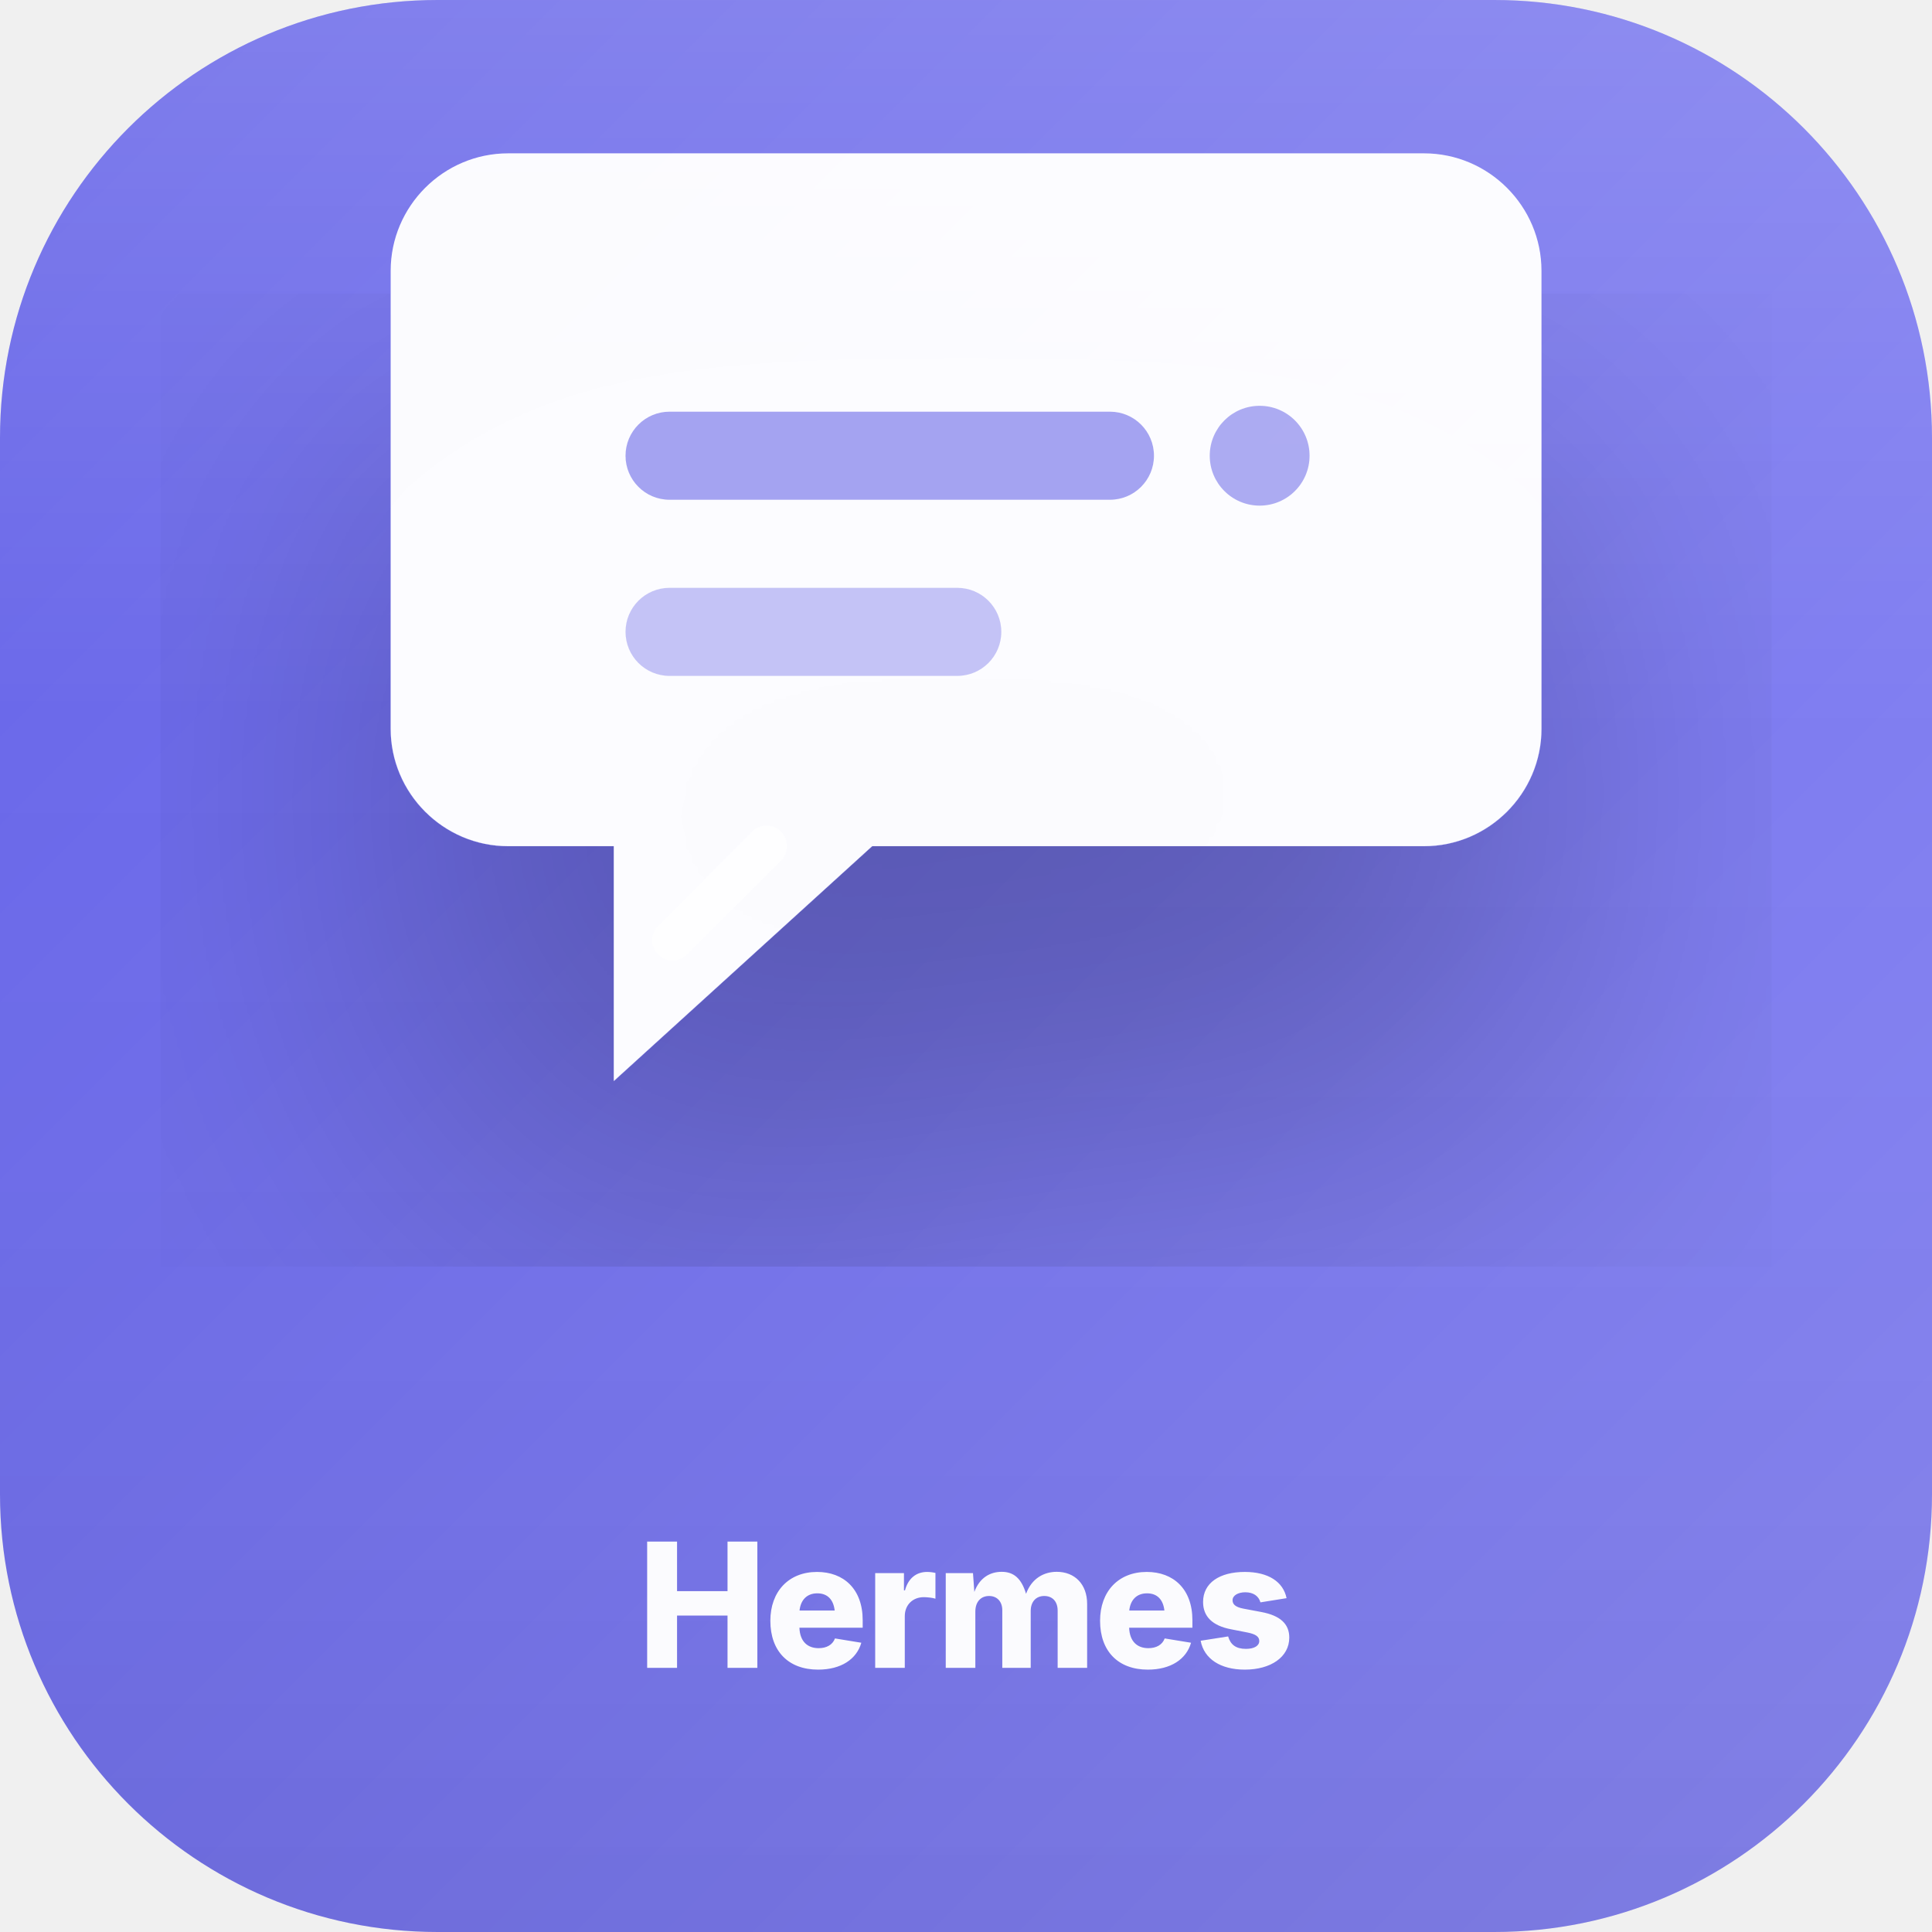
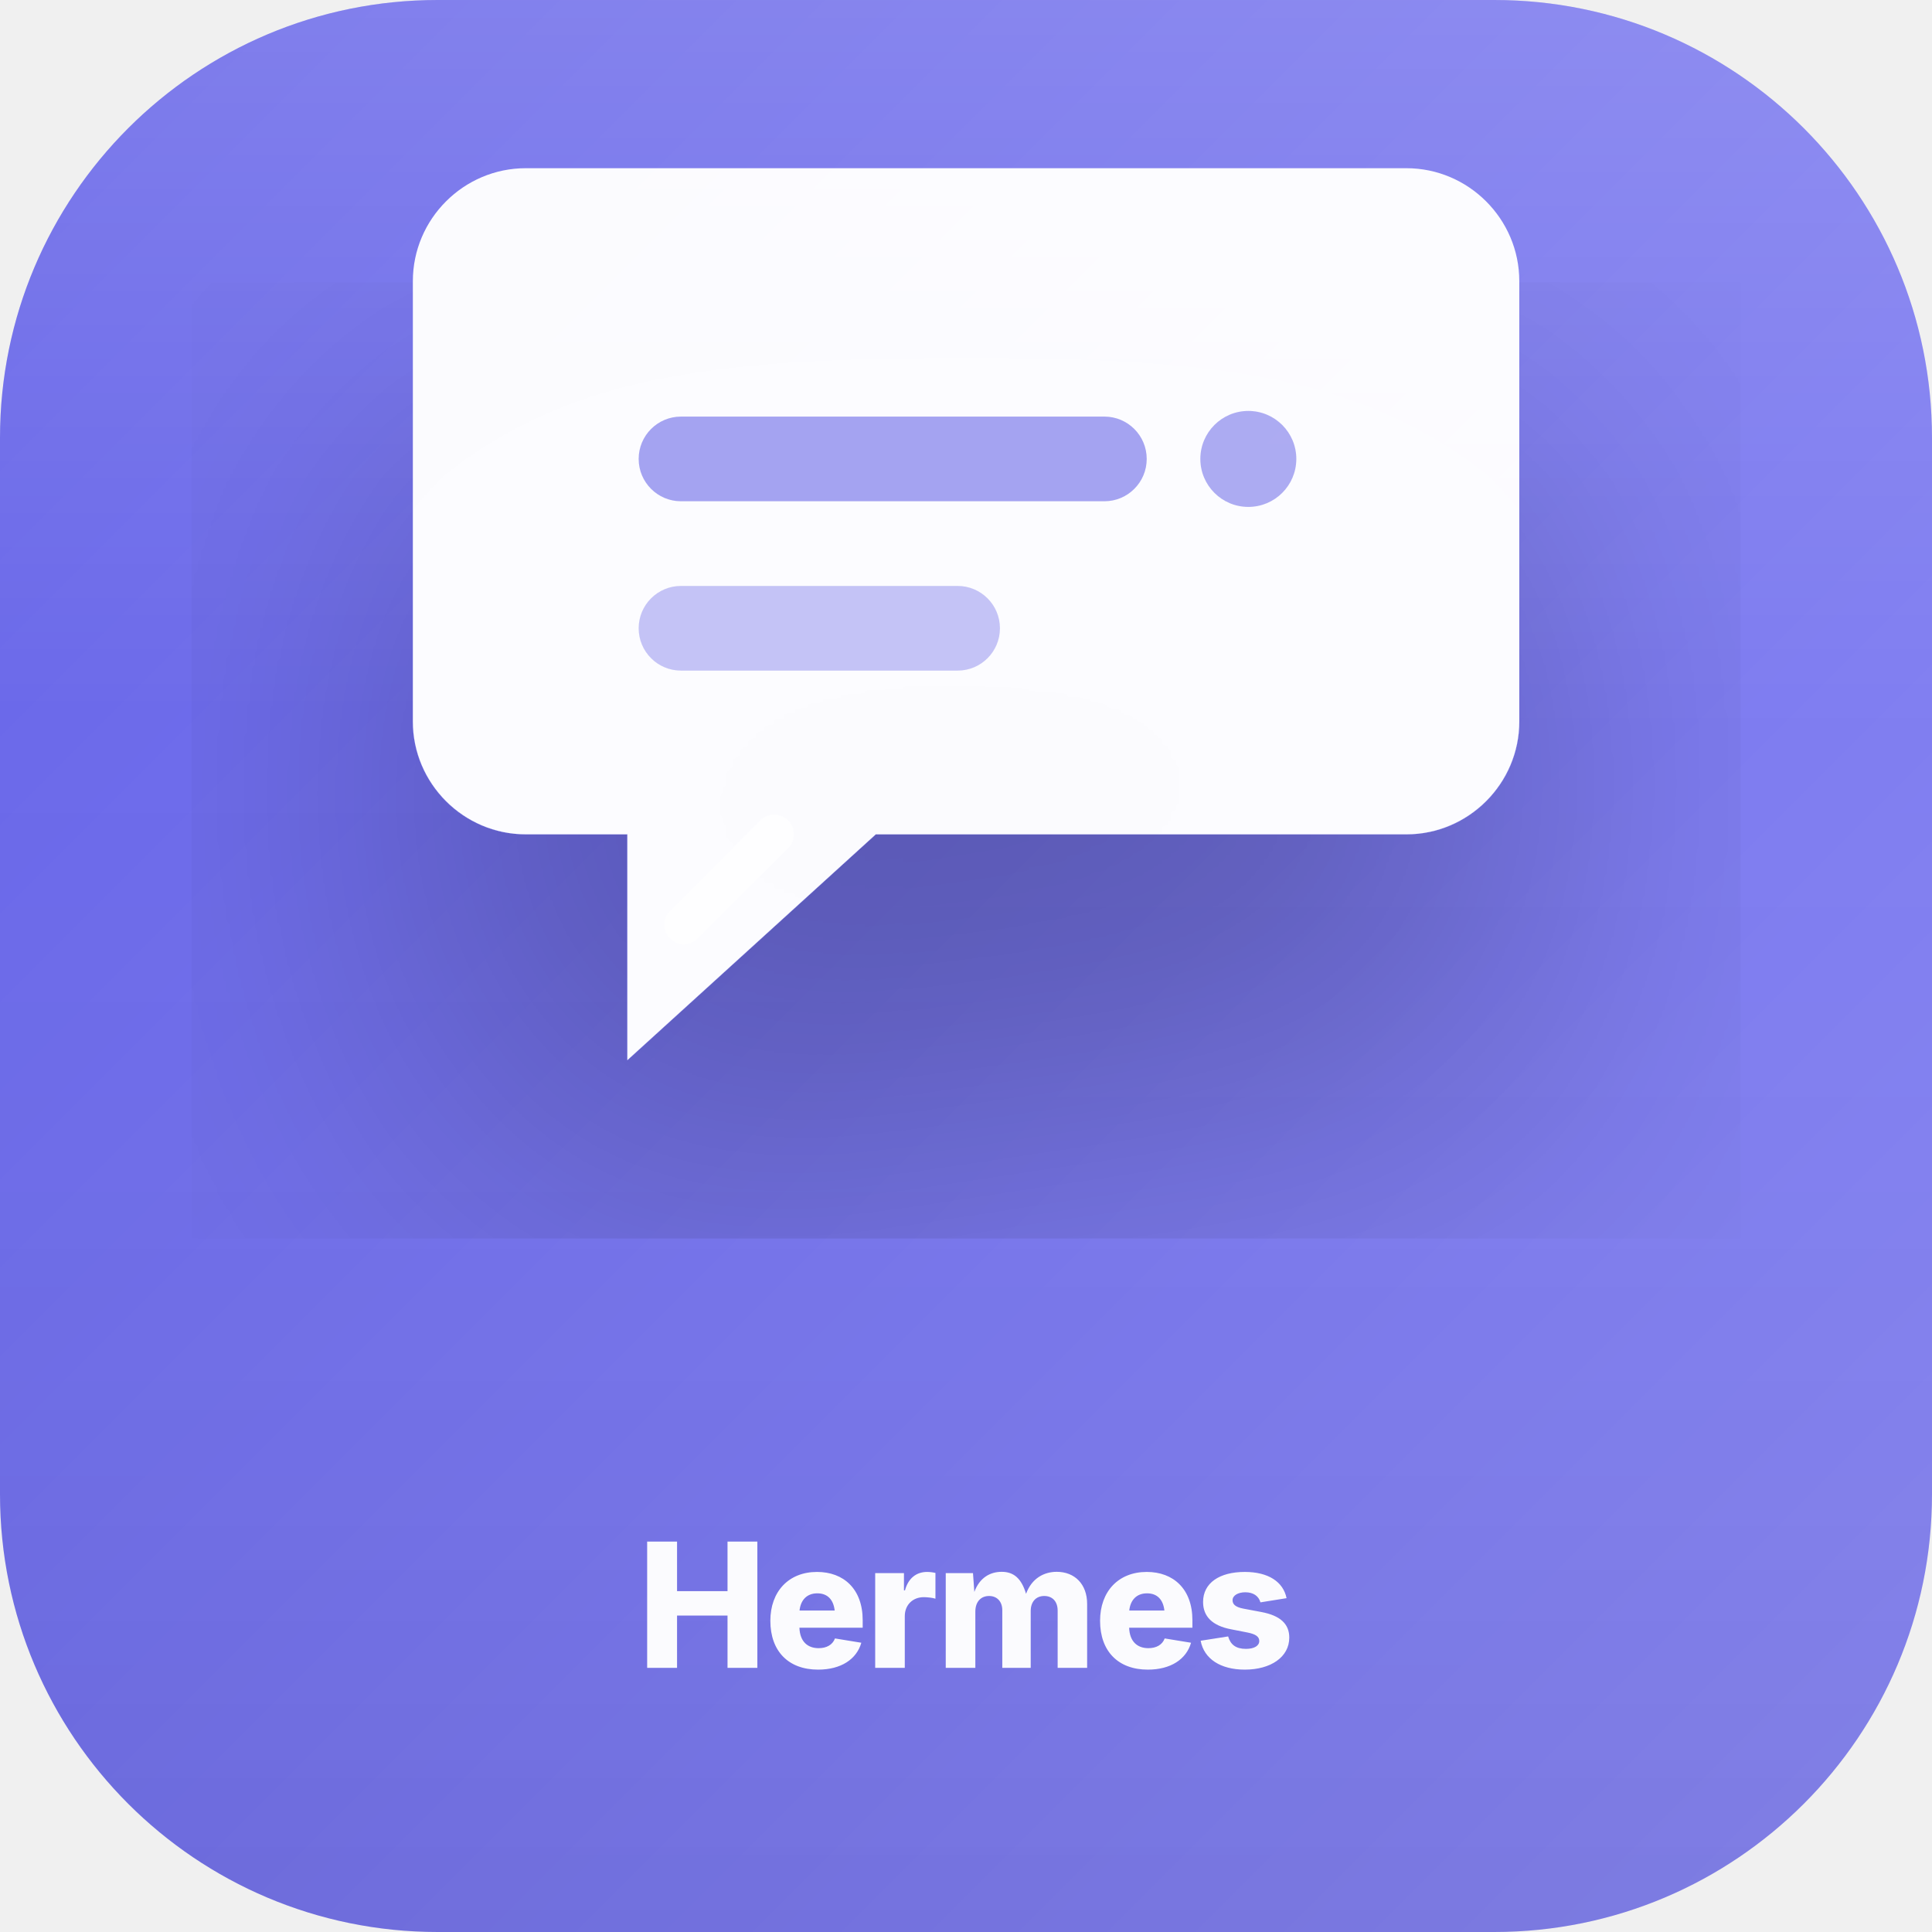
<svg xmlns="http://www.w3.org/2000/svg" viewBox="0 0 512 512" width="512" height="512">
  <defs>
    <linearGradient id="bg" x1="0%" y1="0%" x2="100%" y2="100%">
      <stop offset="0%" stop-color="#5E5CE6" />
      <stop offset="100%" stop-color="#8A88F5" />
    </linearGradient>
    <clipPath id="r">
      <rect width="512" height="512" rx="116" />
    </clipPath>
    <linearGradient id="sheen" x1="0%" y1="0%" x2="0%" y2="100%">
      <stop offset="0%" stop-color="#ffffff" stop-opacity="0.20" />
      <stop offset="38%" stop-color="#ffffff" stop-opacity="0.03" />
      <stop offset="100%" stop-color="#000000" stop-opacity="0.08" />
    </linearGradient>
    <filter id="shadow" x="-20%" y="-20%" width="140%" height="140%">
      <feDropShadow dx="0" dy="5" stdDeviation="4" flood-color="#000000" flood-opacity="0.25" />
    </filter>
  </defs>
  <g clip-path="url(#r)">
    <rect width="512" height="512" fill="url(#bg)" />
    <rect width="512" height="512" fill="url(#sheen)" />
-     <g transform="translate(69.3 -46.5) scale(15.56)" filter="url(#shadow)">
+     <g transform="translate(76.5 -39.2) scale(14.96)" filter="url(#shadow)">
      <path d="M4.2,5.6h15.6c1.1,0 2,0.9 2,2v7.8c0,1.1 -0.9,2 -2,2h-9.4l-4.4,4v-4h-1.8c-1.1,0 -2,-0.9 -2,-2V7.6c0,-1.1 0.9,-2 2,-2z" fill="#ffffff" fill-opacity="0.97" />
      <rect x="6.2" y="10" width="9" height="1.5" rx="0.75" fill="#5E5CE6" fill-opacity="0.55" />
      <rect x="6.2" y="13" width="6.4" height="1.5" rx="0.75" fill="#5E5CE6" fill-opacity="0.35" />
      <circle cx="17" cy="10.75" r="0.85" fill="#5E5CE6" fill-opacity="0.5" />
      <path d="M8.6,17.4l-1.6,1.6" stroke="#ffffff" stroke-opacity="0.5" stroke-width="0.7" stroke-linecap="round" fill="none" />
    </g>
    <text x="256" y="442" text-anchor="middle" font-family="'Inter', -apple-system, 'Segoe UI', system-ui, sans-serif" font-size="46" font-weight="800" letter-spacing="-0.8" fill="#ffffff" fill-opacity="0.97">Hermes</text>
  </g>
</svg>
